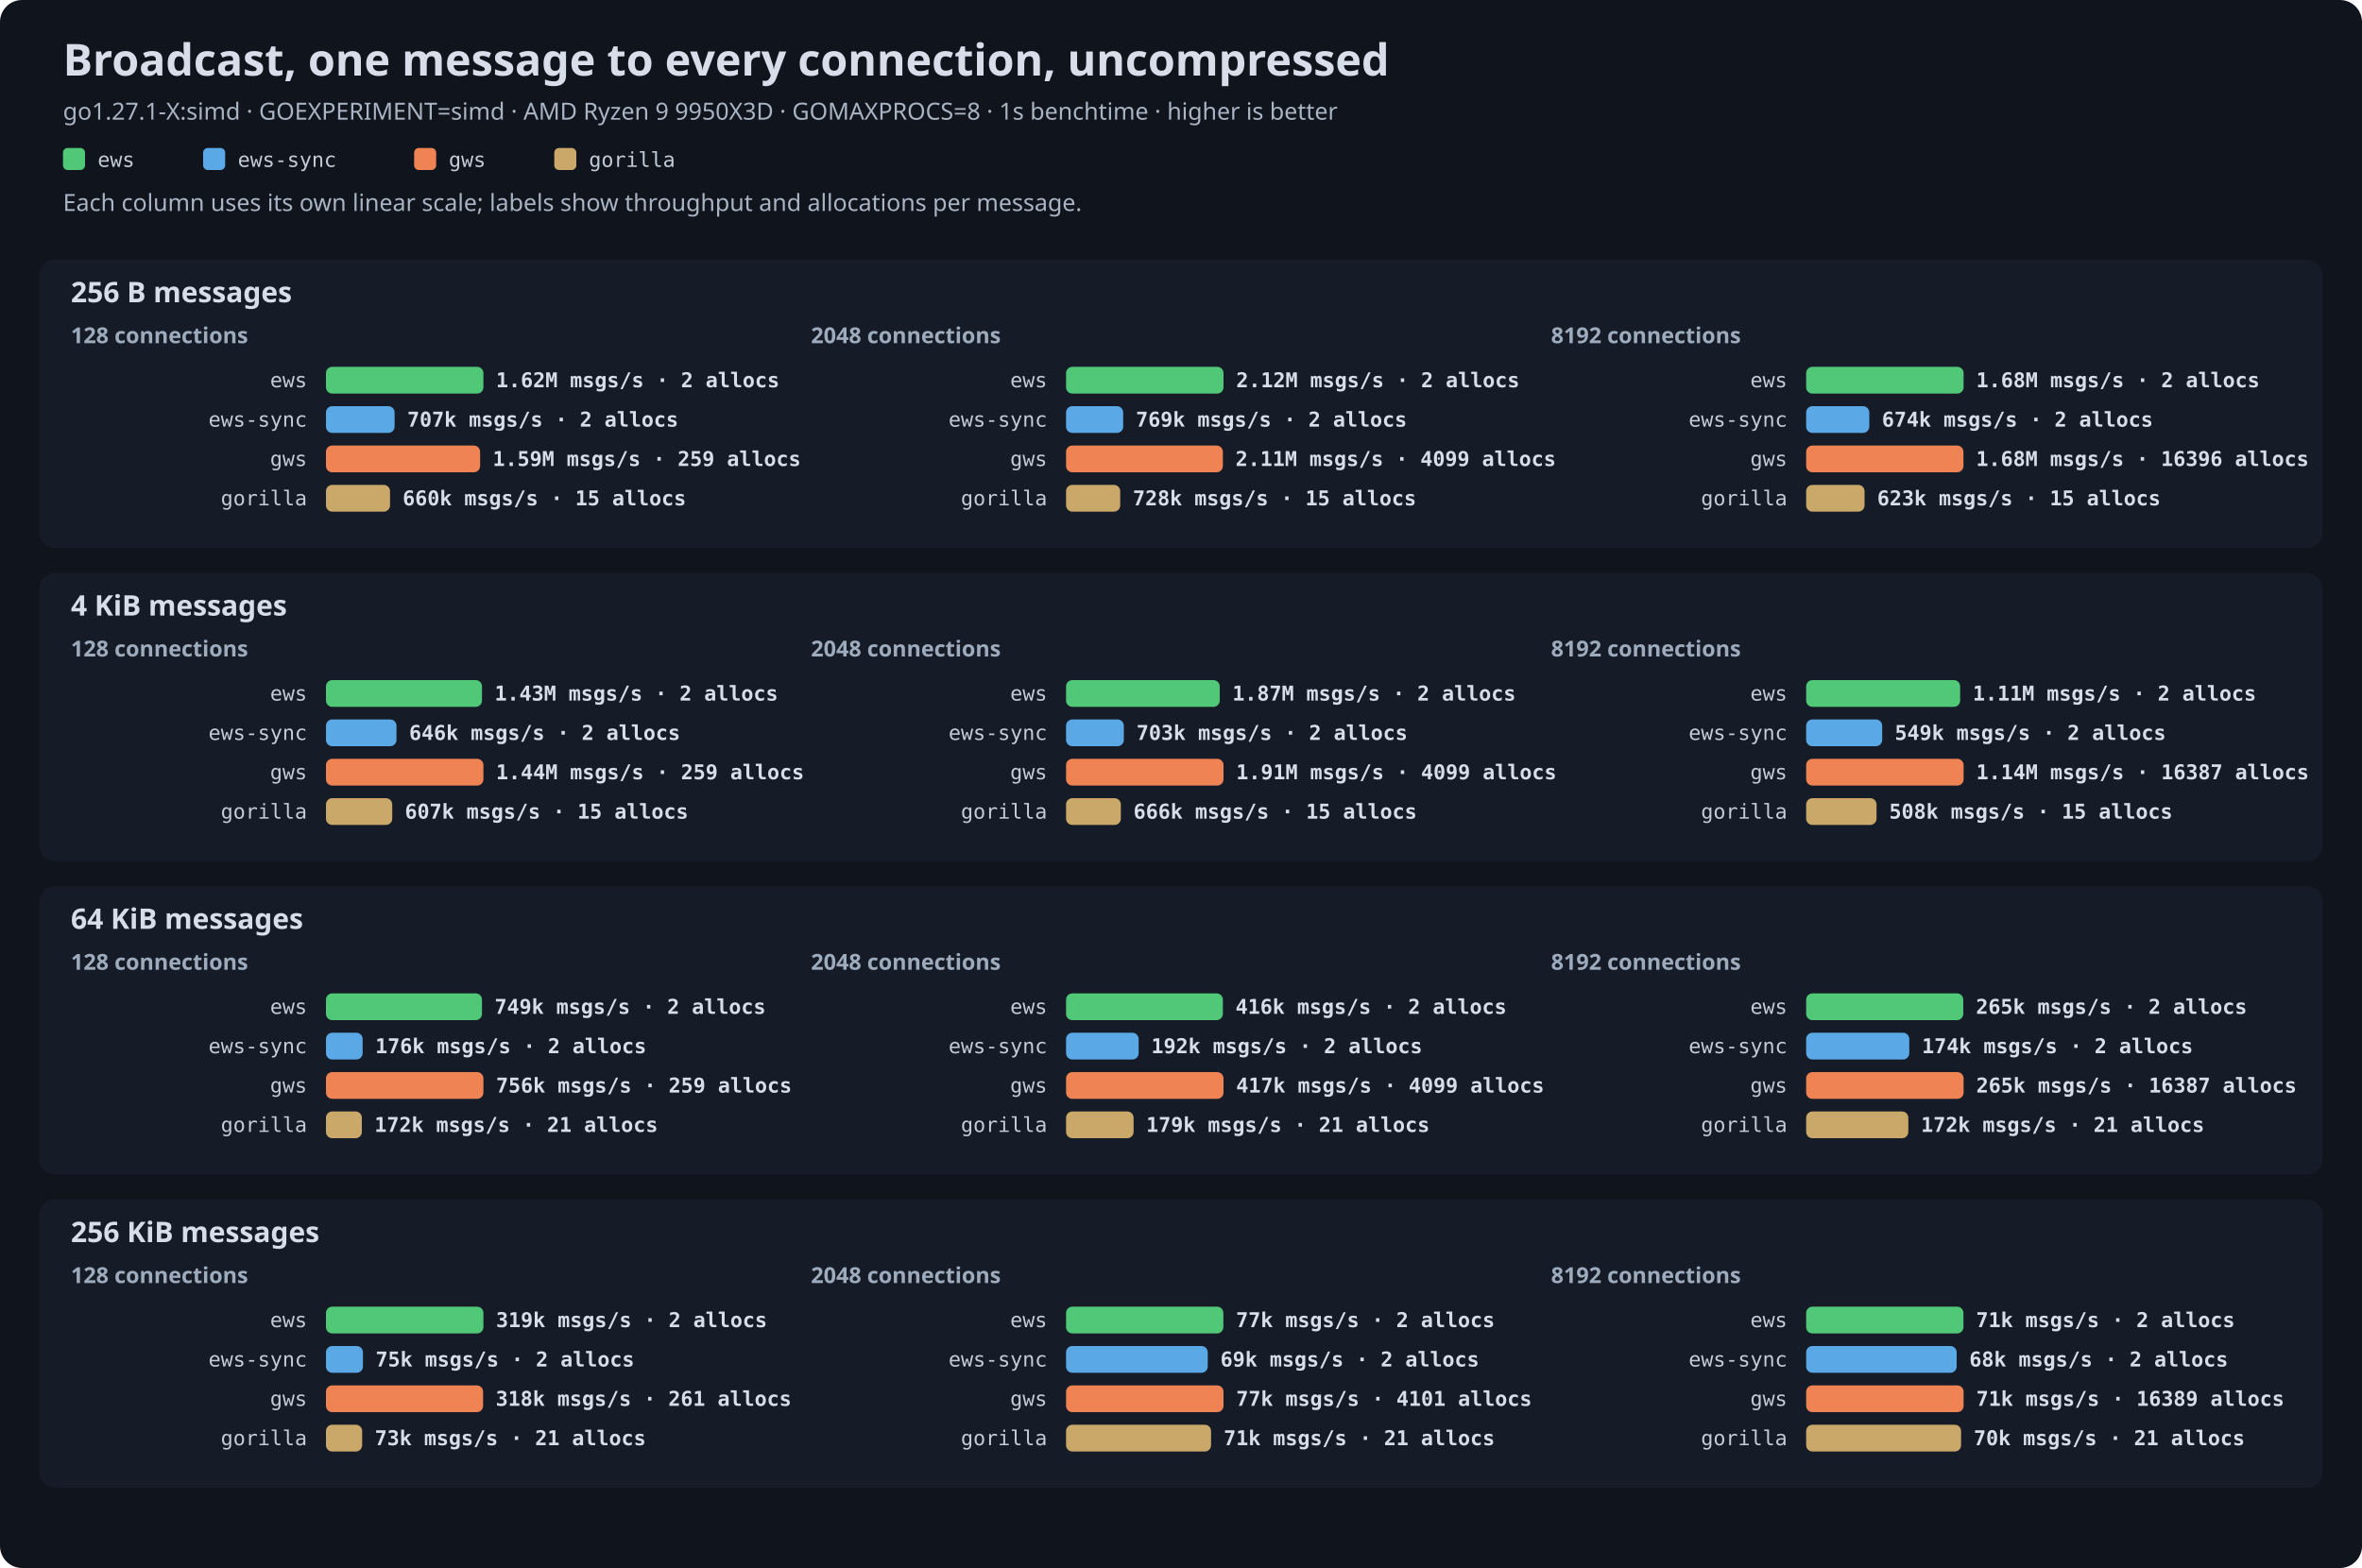
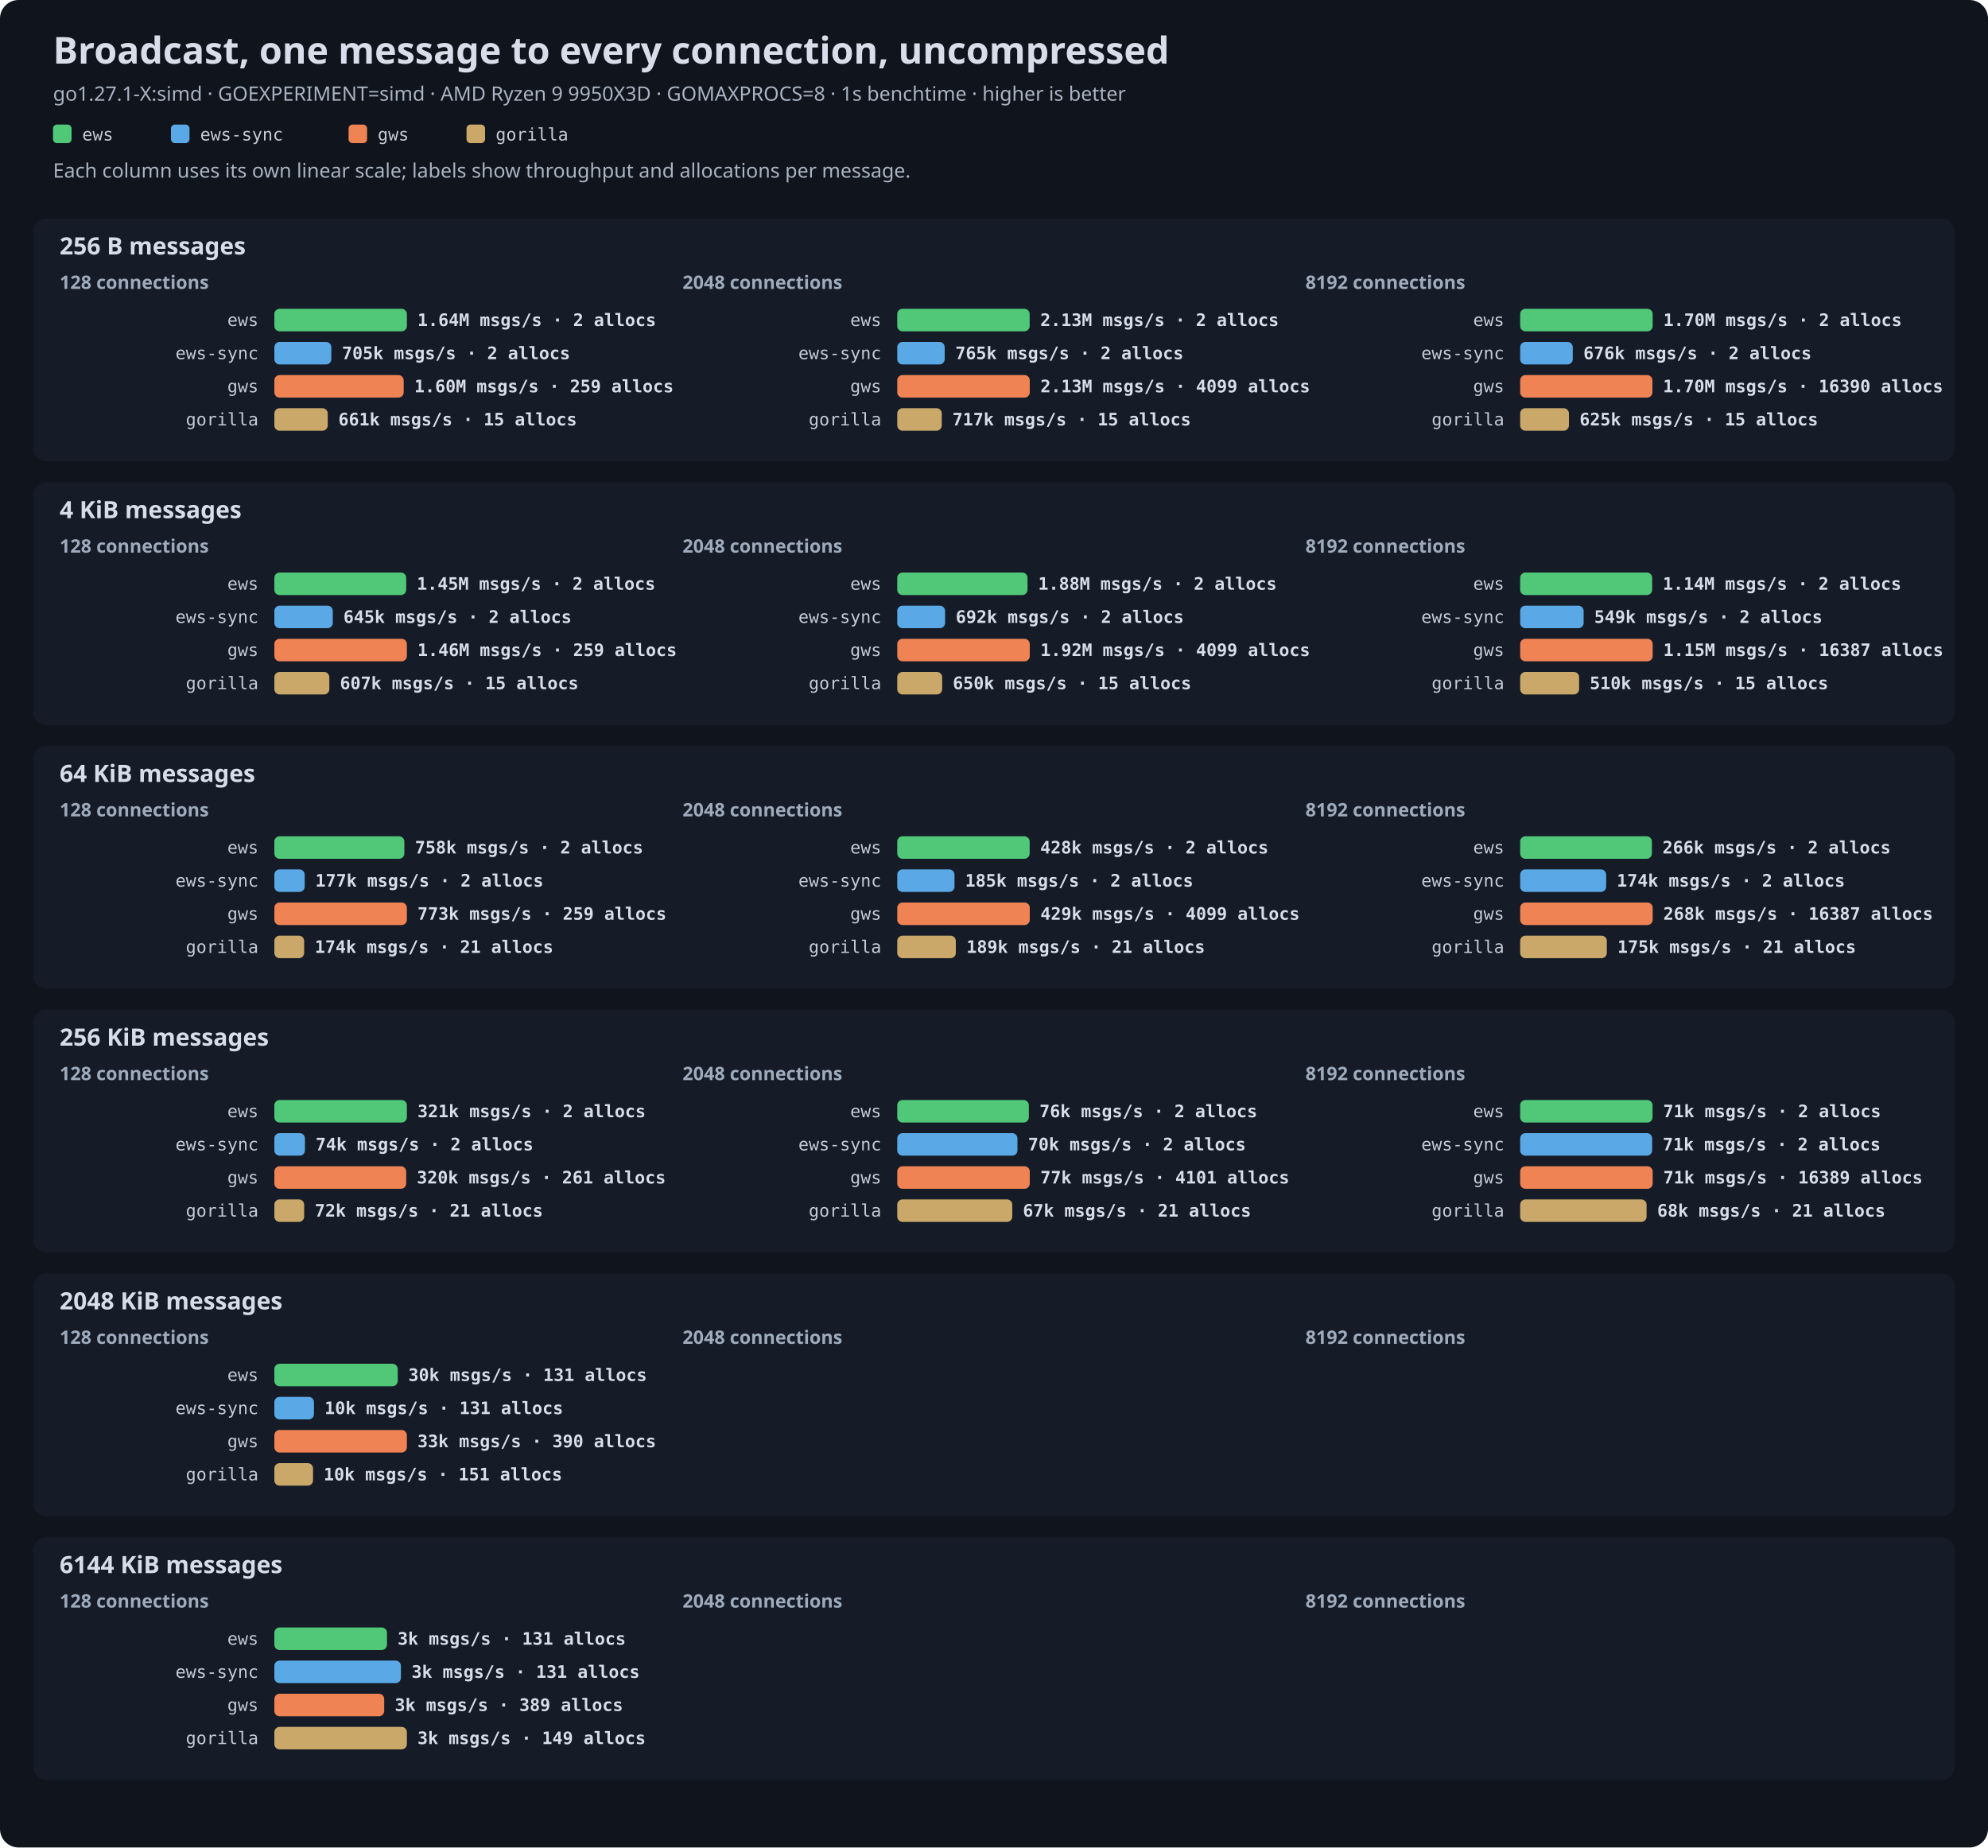
- <svg xmlns="http://www.w3.org/2000/svg" width="1500" height="996" viewBox="0 0 1500 996" role="img" aria-labelledby="title desc">
+ <svg xmlns="http://www.w3.org/2000/svg" width="1500" height="1394" viewBox="0 0 1500 1394" role="img" aria-labelledby="title desc">
  <style>text{font-family:ui-monospace,SFMono-Regular,Menlo,Consolas,monospace;fill:#d8dee9}.title{font-family:ui-sans-serif,system-ui,sans-serif;font-size:28px;font-weight:700}.subtitle{font-family:ui-sans-serif,system-ui,sans-serif;font-size:15px;fill:#aab4c3}.group{font-family:ui-sans-serif,system-ui,sans-serif;font-size:18px;font-weight:650}.contract{font-family:ui-sans-serif,system-ui,sans-serif;font-size:14px;font-weight:650;fill:#9eabbc}.series{font-size:13px;fill:#c4ccd8}.value{font-size:13px;font-weight:650}.panel{fill:#151c27}</style>
-   <rect width="1500" height="996" rx="14" fill="#10151d" />
+   <rect width="1500" height="1394" rx="14" fill="#10151d" />
  <text class="title" x="40" y="48">Broadcast, one message to every connection, uncompressed</text>
  <text class="subtitle" x="40" y="76">go1.27.1-X:simd · GOEXPERIMENT=simd · AMD Ryzen 9 9950X3D · GOMAXPROCS=8 · 1s benchtime · higher is better</text>
  <rect x="40" y="94" width="14" height="14" rx="3" fill="#50c878" />
  <text class="series" x="62" y="106">ews</text>
  <rect x="129" y="94" width="14" height="14" rx="3" fill="#5aa9e6" />
  <text class="series" x="151" y="106">ews-sync</text>
  <rect x="263" y="94" width="14" height="14" rx="3" fill="#ef8354" />
  <text class="series" x="285" y="106">gws</text>
  <rect x="352" y="94" width="14" height="14" rx="3" fill="#c9a86a" />
  <text class="series" x="374" y="106">gorilla</text>
  <text class="subtitle" x="40" y="134">Each column uses its own linear scale; labels show throughput and allocations per message.</text>
  <g transform="translate(0,165)">
    <rect class="panel" x="25" y="0" width="1450" height="183" rx="10" />
    <text class="group" x="45" y="27">256 B messages</text>
    <text class="contract" x="45" y="53">128 connections</text>
    <text class="series" x="195" y="81" text-anchor="end">ews</text>
    <rect x="207" y="68" width="100.0" height="17" rx="4" fill="#50c878" />
-     <text class="value" x="315.0" y="81">1.62M msgs/s · 2 allocs</text>
-     <text class="series" x="195" y="106" text-anchor="end">ews-sync</text>
-     <rect x="207" y="93" width="43.6" height="17" rx="4" fill="#5aa9e6" />
-     <text class="value" x="258.6" y="106">707k msgs/s · 2 allocs</text>
-     <text class="series" x="195" y="131" text-anchor="end">gws</text>
-     <rect x="207" y="118" width="97.9" height="17" rx="4" fill="#ef8354" />
-     <text class="value" x="312.9" y="131">1.59M msgs/s · 259 allocs</text>
-     <text class="series" x="195" y="156" text-anchor="end">gorilla</text>
-     <rect x="207" y="143" width="40.7" height="17" rx="4" fill="#c9a86a" />
-     <text class="value" x="255.7" y="156">660k msgs/s · 15 allocs</text>
-     <text class="contract" x="515" y="53">2048 connections</text>
-     <text class="series" x="665" y="81" text-anchor="end">ews</text>
-     <rect x="677" y="68" width="100.0" height="17" rx="4" fill="#50c878" />
-     <text class="value" x="785.0" y="81">2.12M msgs/s · 2 allocs</text>
-     <text class="series" x="665" y="106" text-anchor="end">ews-sync</text>
-     <rect x="677" y="93" width="36.3" height="17" rx="4" fill="#5aa9e6" />
-     <text class="value" x="721.3" y="106">769k msgs/s · 2 allocs</text>
-     <text class="series" x="665" y="131" text-anchor="end">gws</text>
-     <rect x="677" y="118" width="99.6" height="17" rx="4" fill="#ef8354" />
-     <text class="value" x="784.6" y="131">2.11M msgs/s · 4099 allocs</text>
-     <text class="series" x="665" y="156" text-anchor="end">gorilla</text>
-     <rect x="677" y="143" width="34.4" height="17" rx="4" fill="#c9a86a" />
-     <text class="value" x="719.4" y="156">728k msgs/s · 15 allocs</text>
+     <text class="value" x="315.0" y="81">1.64M msgs/s · 2 allocs</text>
+     <text class="series" x="195" y="106" text-anchor="end">ews-sync</text>
+     <rect x="207" y="93" width="43.0" height="17" rx="4" fill="#5aa9e6" />
+     <text class="value" x="258.0" y="106">705k msgs/s · 2 allocs</text>
+     <text class="series" x="195" y="131" text-anchor="end">gws</text>
+     <rect x="207" y="118" width="97.6" height="17" rx="4" fill="#ef8354" />
+     <text class="value" x="312.6" y="131">1.60M msgs/s · 259 allocs</text>
+     <text class="series" x="195" y="156" text-anchor="end">gorilla</text>
+     <rect x="207" y="143" width="40.3" height="17" rx="4" fill="#c9a86a" />
+     <text class="value" x="255.3" y="156">661k msgs/s · 15 allocs</text>
+     <text class="contract" x="515" y="53">2048 connections</text>
+     <text class="series" x="665" y="81" text-anchor="end">ews</text>
+     <rect x="677" y="68" width="99.9" height="17" rx="4" fill="#50c878" />
+     <text class="value" x="784.9" y="81">2.13M msgs/s · 2 allocs</text>
+     <text class="series" x="665" y="106" text-anchor="end">ews-sync</text>
+     <rect x="677" y="93" width="35.8" height="17" rx="4" fill="#5aa9e6" />
+     <text class="value" x="720.8" y="106">765k msgs/s · 2 allocs</text>
+     <text class="series" x="665" y="131" text-anchor="end">gws</text>
+     <rect x="677" y="118" width="100.0" height="17" rx="4" fill="#ef8354" />
+     <text class="value" x="785.0" y="131">2.13M msgs/s · 4099 allocs</text>
+     <text class="series" x="665" y="156" text-anchor="end">gorilla</text>
+     <rect x="677" y="143" width="33.6" height="17" rx="4" fill="#c9a86a" />
+     <text class="value" x="718.6" y="156">717k msgs/s · 15 allocs</text>
    <text class="contract" x="985" y="53">8192 connections</text>
    <text class="series" x="1135" y="81" text-anchor="end">ews</text>
    <rect x="1147" y="68" width="100.0" height="17" rx="4" fill="#50c878" />
-     <text class="value" x="1255.0" y="81">1.68M msgs/s · 2 allocs</text>
-     <text class="series" x="1135" y="106" text-anchor="end">ews-sync</text>
-     <rect x="1147" y="93" width="40.1" height="17" rx="4" fill="#5aa9e6" />
-     <text class="value" x="1195.1" y="106">674k msgs/s · 2 allocs</text>
-     <text class="series" x="1135" y="131" text-anchor="end">gws</text>
-     <rect x="1147" y="118" width="99.9" height="17" rx="4" fill="#ef8354" />
-     <text class="value" x="1254.9" y="131">1.68M msgs/s · 16396 allocs</text>
-     <text class="series" x="1135" y="156" text-anchor="end">gorilla</text>
-     <rect x="1147" y="143" width="37.1" height="17" rx="4" fill="#c9a86a" />
-     <text class="value" x="1192.1" y="156">623k msgs/s · 15 allocs</text>
+     <text class="value" x="1255.0" y="81">1.70M msgs/s · 2 allocs</text>
+     <text class="series" x="1135" y="106" text-anchor="end">ews-sync</text>
+     <rect x="1147" y="93" width="39.7" height="17" rx="4" fill="#5aa9e6" />
+     <text class="value" x="1194.7" y="106">676k msgs/s · 2 allocs</text>
+     <text class="series" x="1135" y="131" text-anchor="end">gws</text>
+     <rect x="1147" y="118" width="99.8" height="17" rx="4" fill="#ef8354" />
+     <text class="value" x="1254.8" y="131">1.70M msgs/s · 16390 allocs</text>
+     <text class="series" x="1135" y="156" text-anchor="end">gorilla</text>
+     <rect x="1147" y="143" width="36.8" height="17" rx="4" fill="#c9a86a" />
+     <text class="value" x="1191.8" y="156">625k msgs/s · 15 allocs</text>
  </g>
  <g transform="translate(0,364)">
    <rect class="panel" x="25" y="0" width="1450" height="183" rx="10" />
    <text class="group" x="45" y="27">4 KiB messages</text>
    <text class="contract" x="45" y="53">128 connections</text>
    <text class="series" x="195" y="81" text-anchor="end">ews</text>
-     <rect x="207" y="68" width="99.1" height="17" rx="4" fill="#50c878" />
-     <text class="value" x="314.1" y="81">1.43M msgs/s · 2 allocs</text>
-     <text class="series" x="195" y="106" text-anchor="end">ews-sync</text>
-     <rect x="207" y="93" width="44.8" height="17" rx="4" fill="#5aa9e6" />
-     <text class="value" x="259.8" y="106">646k msgs/s · 2 allocs</text>
+     <rect x="207" y="68" width="99.5" height="17" rx="4" fill="#50c878" />
+     <text class="value" x="314.5" y="81">1.45M msgs/s · 2 allocs</text>
+     <text class="series" x="195" y="106" text-anchor="end">ews-sync</text>
+     <rect x="207" y="93" width="44.1" height="17" rx="4" fill="#5aa9e6" />
+     <text class="value" x="259.1" y="106">645k msgs/s · 2 allocs</text>
    <text class="series" x="195" y="131" text-anchor="end">gws</text>
    <rect x="207" y="118" width="100.0" height="17" rx="4" fill="#ef8354" />
-     <text class="value" x="315.0" y="131">1.44M msgs/s · 259 allocs</text>
-     <text class="series" x="195" y="156" text-anchor="end">gorilla</text>
-     <rect x="207" y="143" width="42.1" height="17" rx="4" fill="#c9a86a" />
-     <text class="value" x="257.1" y="156">607k msgs/s · 15 allocs</text>
-     <text class="contract" x="515" y="53">2048 connections</text>
-     <text class="series" x="665" y="81" text-anchor="end">ews</text>
-     <rect x="677" y="68" width="97.6" height="17" rx="4" fill="#50c878" />
-     <text class="value" x="782.6" y="81">1.87M msgs/s · 2 allocs</text>
-     <text class="series" x="665" y="106" text-anchor="end">ews-sync</text>
-     <rect x="677" y="93" width="36.7" height="17" rx="4" fill="#5aa9e6" />
-     <text class="value" x="721.7" y="106">703k msgs/s · 2 allocs</text>
-     <text class="series" x="665" y="131" text-anchor="end">gws</text>
-     <rect x="677" y="118" width="100.0" height="17" rx="4" fill="#ef8354" />
-     <text class="value" x="785.0" y="131">1.91M msgs/s · 4099 allocs</text>
-     <text class="series" x="665" y="156" text-anchor="end">gorilla</text>
-     <rect x="677" y="143" width="34.8" height="17" rx="4" fill="#c9a86a" />
-     <text class="value" x="719.8" y="156">666k msgs/s · 15 allocs</text>
-     <text class="contract" x="985" y="53">8192 connections</text>
-     <text class="series" x="1135" y="81" text-anchor="end">ews</text>
-     <rect x="1147" y="68" width="97.8" height="17" rx="4" fill="#50c878" />
-     <text class="value" x="1252.8" y="81">1.11M msgs/s · 2 allocs</text>
-     <text class="series" x="1135" y="106" text-anchor="end">ews-sync</text>
-     <rect x="1147" y="93" width="48.3" height="17" rx="4" fill="#5aa9e6" />
-     <text class="value" x="1203.3" y="106">549k msgs/s · 2 allocs</text>
+     <text class="value" x="315.0" y="131">1.46M msgs/s · 259 allocs</text>
+     <text class="series" x="195" y="156" text-anchor="end">gorilla</text>
+     <rect x="207" y="143" width="41.5" height="17" rx="4" fill="#c9a86a" />
+     <text class="value" x="256.5" y="156">607k msgs/s · 15 allocs</text>
+     <text class="contract" x="515" y="53">2048 connections</text>
+     <text class="series" x="665" y="81" text-anchor="end">ews</text>
+     <rect x="677" y="68" width="98.3" height="17" rx="4" fill="#50c878" />
+     <text class="value" x="783.3" y="81">1.88M msgs/s · 2 allocs</text>
+     <text class="series" x="665" y="106" text-anchor="end">ews-sync</text>
+     <rect x="677" y="93" width="36.1" height="17" rx="4" fill="#5aa9e6" />
+     <text class="value" x="721.1" y="106">692k msgs/s · 2 allocs</text>
+     <text class="series" x="665" y="131" text-anchor="end">gws</text>
+     <rect x="677" y="118" width="100.0" height="17" rx="4" fill="#ef8354" />
+     <text class="value" x="785.0" y="131">1.92M msgs/s · 4099 allocs</text>
+     <text class="series" x="665" y="156" text-anchor="end">gorilla</text>
+     <rect x="677" y="143" width="33.9" height="17" rx="4" fill="#c9a86a" />
+     <text class="value" x="718.9" y="156">650k msgs/s · 15 allocs</text>
+     <text class="contract" x="985" y="53">8192 connections</text>
+     <text class="series" x="1135" y="81" text-anchor="end">ews</text>
+     <rect x="1147" y="68" width="99.6" height="17" rx="4" fill="#50c878" />
+     <text class="value" x="1254.6" y="81">1.14M msgs/s · 2 allocs</text>
+     <text class="series" x="1135" y="106" text-anchor="end">ews-sync</text>
+     <rect x="1147" y="93" width="47.9" height="17" rx="4" fill="#5aa9e6" />
+     <text class="value" x="1202.9" y="106">549k msgs/s · 2 allocs</text>
    <text class="series" x="1135" y="131" text-anchor="end">gws</text>
    <rect x="1147" y="118" width="100.0" height="17" rx="4" fill="#ef8354" />
-     <text class="value" x="1255.0" y="131">1.14M msgs/s · 16387 allocs</text>
-     <text class="series" x="1135" y="156" text-anchor="end">gorilla</text>
-     <rect x="1147" y="143" width="44.7" height="17" rx="4" fill="#c9a86a" />
-     <text class="value" x="1199.7" y="156">508k msgs/s · 15 allocs</text>
+     <text class="value" x="1255.0" y="131">1.15M msgs/s · 16387 allocs</text>
+     <text class="series" x="1135" y="156" text-anchor="end">gorilla</text>
+     <rect x="1147" y="143" width="44.5" height="17" rx="4" fill="#c9a86a" />
+     <text class="value" x="1199.5" y="156">510k msgs/s · 15 allocs</text>
  </g>
  <g transform="translate(0,563)">
    <rect class="panel" x="25" y="0" width="1450" height="183" rx="10" />
    <text class="group" x="45" y="27">64 KiB messages</text>
    <text class="contract" x="45" y="53">128 connections</text>
    <text class="series" x="195" y="81" text-anchor="end">ews</text>
-     <rect x="207" y="68" width="99.1" height="17" rx="4" fill="#50c878" />
-     <text class="value" x="314.1" y="81">749k msgs/s · 2 allocs</text>
-     <text class="series" x="195" y="106" text-anchor="end">ews-sync</text>
-     <rect x="207" y="93" width="23.3" height="17" rx="4" fill="#5aa9e6" />
-     <text class="value" x="238.3" y="106">176k msgs/s · 2 allocs</text>
+     <rect x="207" y="68" width="98.1" height="17" rx="4" fill="#50c878" />
+     <text class="value" x="313.1" y="81">758k msgs/s · 2 allocs</text>
+     <text class="series" x="195" y="106" text-anchor="end">ews-sync</text>
+     <rect x="207" y="93" width="22.9" height="17" rx="4" fill="#5aa9e6" />
+     <text class="value" x="237.9" y="106">177k msgs/s · 2 allocs</text>
    <text class="series" x="195" y="131" text-anchor="end">gws</text>
    <rect x="207" y="118" width="100.0" height="17" rx="4" fill="#ef8354" />
-     <text class="value" x="315.0" y="131">756k msgs/s · 259 allocs</text>
-     <text class="series" x="195" y="156" text-anchor="end">gorilla</text>
-     <rect x="207" y="143" width="22.8" height="17" rx="4" fill="#c9a86a" />
-     <text class="value" x="237.8" y="156">172k msgs/s · 21 allocs</text>
-     <text class="contract" x="515" y="53">2048 connections</text>
-     <text class="series" x="665" y="81" text-anchor="end">ews</text>
-     <rect x="677" y="68" width="99.6" height="17" rx="4" fill="#50c878" />
-     <text class="value" x="784.6" y="81">416k msgs/s · 2 allocs</text>
-     <text class="series" x="665" y="106" text-anchor="end">ews-sync</text>
-     <rect x="677" y="93" width="46.1" height="17" rx="4" fill="#5aa9e6" />
-     <text class="value" x="731.1" y="106">192k msgs/s · 2 allocs</text>
-     <text class="series" x="665" y="131" text-anchor="end">gws</text>
-     <rect x="677" y="118" width="100.0" height="17" rx="4" fill="#ef8354" />
-     <text class="value" x="785.0" y="131">417k msgs/s · 4099 allocs</text>
-     <text class="series" x="665" y="156" text-anchor="end">gorilla</text>
-     <rect x="677" y="143" width="42.9" height="17" rx="4" fill="#c9a86a" />
-     <text class="value" x="727.9" y="156">179k msgs/s · 21 allocs</text>
-     <text class="contract" x="985" y="53">8192 connections</text>
-     <text class="series" x="1135" y="81" text-anchor="end">ews</text>
-     <rect x="1147" y="68" width="99.8" height="17" rx="4" fill="#50c878" />
-     <text class="value" x="1254.8" y="81">265k msgs/s · 2 allocs</text>
-     <text class="series" x="1135" y="106" text-anchor="end">ews-sync</text>
-     <rect x="1147" y="93" width="65.5" height="17" rx="4" fill="#5aa9e6" />
-     <text class="value" x="1220.5" y="106">174k msgs/s · 2 allocs</text>
+     <text class="value" x="315.0" y="131">773k msgs/s · 259 allocs</text>
+     <text class="series" x="195" y="156" text-anchor="end">gorilla</text>
+     <rect x="207" y="143" width="22.5" height="17" rx="4" fill="#c9a86a" />
+     <text class="value" x="237.5" y="156">174k msgs/s · 21 allocs</text>
+     <text class="contract" x="515" y="53">2048 connections</text>
+     <text class="series" x="665" y="81" text-anchor="end">ews</text>
+     <rect x="677" y="68" width="99.9" height="17" rx="4" fill="#50c878" />
+     <text class="value" x="784.9" y="81">428k msgs/s · 2 allocs</text>
+     <text class="series" x="665" y="106" text-anchor="end">ews-sync</text>
+     <rect x="677" y="93" width="43.2" height="17" rx="4" fill="#5aa9e6" />
+     <text class="value" x="728.2" y="106">185k msgs/s · 2 allocs</text>
+     <text class="series" x="665" y="131" text-anchor="end">gws</text>
+     <rect x="677" y="118" width="100.0" height="17" rx="4" fill="#ef8354" />
+     <text class="value" x="785.0" y="131">429k msgs/s · 4099 allocs</text>
+     <text class="series" x="665" y="156" text-anchor="end">gorilla</text>
+     <rect x="677" y="143" width="44.2" height="17" rx="4" fill="#c9a86a" />
+     <text class="value" x="729.2" y="156">189k msgs/s · 21 allocs</text>
+     <text class="contract" x="985" y="53">8192 connections</text>
+     <text class="series" x="1135" y="81" text-anchor="end">ews</text>
+     <rect x="1147" y="68" width="99.4" height="17" rx="4" fill="#50c878" />
+     <text class="value" x="1254.4" y="81">266k msgs/s · 2 allocs</text>
+     <text class="series" x="1135" y="106" text-anchor="end">ews-sync</text>
+     <rect x="1147" y="93" width="64.9" height="17" rx="4" fill="#5aa9e6" />
+     <text class="value" x="1219.9" y="106">174k msgs/s · 2 allocs</text>
    <text class="series" x="1135" y="131" text-anchor="end">gws</text>
    <rect x="1147" y="118" width="100.0" height="17" rx="4" fill="#ef8354" />
-     <text class="value" x="1255.0" y="131">265k msgs/s · 16387 allocs</text>
-     <text class="series" x="1135" y="156" text-anchor="end">gorilla</text>
-     <rect x="1147" y="143" width="64.9" height="17" rx="4" fill="#c9a86a" />
-     <text class="value" x="1219.9" y="156">172k msgs/s · 21 allocs</text>
+     <text class="value" x="1255.0" y="131">268k msgs/s · 16387 allocs</text>
+     <text class="series" x="1135" y="156" text-anchor="end">gorilla</text>
+     <rect x="1147" y="143" width="65.4" height="17" rx="4" fill="#c9a86a" />
+     <text class="value" x="1220.4" y="156">175k msgs/s · 21 allocs</text>
  </g>
  <g transform="translate(0,762)">
    <rect class="panel" x="25" y="0" width="1450" height="183" rx="10" />
    <text class="group" x="45" y="27">256 KiB messages</text>
    <text class="contract" x="45" y="53">128 connections</text>
    <text class="series" x="195" y="81" text-anchor="end">ews</text>
    <rect x="207" y="68" width="100.0" height="17" rx="4" fill="#50c878" />
-     <text class="value" x="315.0" y="81">319k msgs/s · 2 allocs</text>
-     <text class="series" x="195" y="106" text-anchor="end">ews-sync</text>
-     <rect x="207" y="93" width="23.5" height="17" rx="4" fill="#5aa9e6" />
-     <text class="value" x="238.5" y="106">75k msgs/s · 2 allocs</text>
-     <text class="series" x="195" y="131" text-anchor="end">gws</text>
-     <rect x="207" y="118" width="99.8" height="17" rx="4" fill="#ef8354" />
-     <text class="value" x="314.8" y="131">318k msgs/s · 261 allocs</text>
-     <text class="series" x="195" y="156" text-anchor="end">gorilla</text>
-     <rect x="207" y="143" width="23.0" height="17" rx="4" fill="#c9a86a" />
-     <text class="value" x="238.0" y="156">73k msgs/s · 21 allocs</text>
-     <text class="contract" x="515" y="53">2048 connections</text>
-     <text class="series" x="665" y="81" text-anchor="end">ews</text>
-     <rect x="677" y="68" width="99.9" height="17" rx="4" fill="#50c878" />
-     <text class="value" x="784.9" y="81">77k msgs/s · 2 allocs</text>
-     <text class="series" x="665" y="106" text-anchor="end">ews-sync</text>
-     <rect x="677" y="93" width="90.0" height="17" rx="4" fill="#5aa9e6" />
-     <text class="value" x="775.0" y="106">69k msgs/s · 2 allocs</text>
+     <text class="value" x="315.0" y="81">321k msgs/s · 2 allocs</text>
+     <text class="series" x="195" y="106" text-anchor="end">ews-sync</text>
+     <rect x="207" y="93" width="23.1" height="17" rx="4" fill="#5aa9e6" />
+     <text class="value" x="238.1" y="106">74k msgs/s · 2 allocs</text>
+     <text class="series" x="195" y="131" text-anchor="end">gws</text>
+     <rect x="207" y="118" width="99.5" height="17" rx="4" fill="#ef8354" />
+     <text class="value" x="314.5" y="131">320k msgs/s · 261 allocs</text>
+     <text class="series" x="195" y="156" text-anchor="end">gorilla</text>
+     <rect x="207" y="143" width="22.5" height="17" rx="4" fill="#c9a86a" />
+     <text class="value" x="237.5" y="156">72k msgs/s · 21 allocs</text>
+     <text class="contract" x="515" y="53">2048 connections</text>
+     <text class="series" x="665" y="81" text-anchor="end">ews</text>
+     <rect x="677" y="68" width="99.3" height="17" rx="4" fill="#50c878" />
+     <text class="value" x="784.3" y="81">76k msgs/s · 2 allocs</text>
+     <text class="series" x="665" y="106" text-anchor="end">ews-sync</text>
+     <rect x="677" y="93" width="90.7" height="17" rx="4" fill="#5aa9e6" />
+     <text class="value" x="775.7" y="106">70k msgs/s · 2 allocs</text>
    <text class="series" x="665" y="131" text-anchor="end">gws</text>
    <rect x="677" y="118" width="100.0" height="17" rx="4" fill="#ef8354" />
    <text class="value" x="785.0" y="131">77k msgs/s · 4101 allocs</text>
    <text class="series" x="665" y="156" text-anchor="end">gorilla</text>
-     <rect x="677" y="143" width="92.1" height="17" rx="4" fill="#c9a86a" />
-     <text class="value" x="777.1" y="156">71k msgs/s · 21 allocs</text>
+     <rect x="677" y="143" width="86.8" height="17" rx="4" fill="#c9a86a" />
+     <text class="value" x="771.8" y="156">67k msgs/s · 21 allocs</text>
    <text class="contract" x="985" y="53">8192 connections</text>
    <text class="series" x="1135" y="81" text-anchor="end">ews</text>
    <rect x="1147" y="68" width="99.9" height="17" rx="4" fill="#50c878" />
    <text class="value" x="1254.9" y="81">71k msgs/s · 2 allocs</text>
    <text class="series" x="1135" y="106" text-anchor="end">ews-sync</text>
-     <rect x="1147" y="93" width="95.6" height="17" rx="4" fill="#5aa9e6" />
-     <text class="value" x="1250.6" y="106">68k msgs/s · 2 allocs</text>
+     <rect x="1147" y="93" width="99.6" height="17" rx="4" fill="#5aa9e6" />
+     <text class="value" x="1254.6" y="106">71k msgs/s · 2 allocs</text>
    <text class="series" x="1135" y="131" text-anchor="end">gws</text>
    <rect x="1147" y="118" width="100.0" height="17" rx="4" fill="#ef8354" />
    <text class="value" x="1255.0" y="131">71k msgs/s · 16389 allocs</text>
    <text class="series" x="1135" y="156" text-anchor="end">gorilla</text>
-     <rect x="1147" y="143" width="98.4" height="17" rx="4" fill="#c9a86a" />
-     <text class="value" x="1253.4" y="156">70k msgs/s · 21 allocs</text>
+     <rect x="1147" y="143" width="95.4" height="17" rx="4" fill="#c9a86a" />
+     <text class="value" x="1250.4" y="156">68k msgs/s · 21 allocs</text>
+   </g>
+   <g transform="translate(0,961)">
+     <rect class="panel" x="25" y="0" width="1450" height="183" rx="10" />
+     <text class="group" x="45" y="27">2048 KiB messages</text>
+     <text class="contract" x="45" y="53">128 connections</text>
+     <text class="series" x="195" y="81" text-anchor="end">ews</text>
+     <rect x="207" y="68" width="93.1" height="17" rx="4" fill="#50c878" />
+     <text class="value" x="308.1" y="81">30k msgs/s · 131 allocs</text>
+     <text class="series" x="195" y="106" text-anchor="end">ews-sync</text>
+     <rect x="207" y="93" width="29.9" height="17" rx="4" fill="#5aa9e6" />
+     <text class="value" x="244.9" y="106">10k msgs/s · 131 allocs</text>
+     <text class="series" x="195" y="131" text-anchor="end">gws</text>
+     <rect x="207" y="118" width="100.0" height="17" rx="4" fill="#ef8354" />
+     <text class="value" x="315.0" y="131">33k msgs/s · 390 allocs</text>
+     <text class="series" x="195" y="156" text-anchor="end">gorilla</text>
+     <rect x="207" y="143" width="29.2" height="17" rx="4" fill="#c9a86a" />
+     <text class="value" x="244.2" y="156">10k msgs/s · 151 allocs</text>
+     <text class="contract" x="515" y="53">2048 connections</text>
+     <text class="contract" x="985" y="53">8192 connections</text>
+   </g>
+   <g transform="translate(0,1160)">
+     <rect class="panel" x="25" y="0" width="1450" height="183" rx="10" />
+     <text class="group" x="45" y="27">6144 KiB messages</text>
+     <text class="contract" x="45" y="53">128 connections</text>
+     <text class="series" x="195" y="81" text-anchor="end">ews</text>
+     <rect x="207" y="68" width="85.0" height="17" rx="4" fill="#50c878" />
+     <text class="value" x="300.0" y="81">3k msgs/s · 131 allocs</text>
+     <text class="series" x="195" y="106" text-anchor="end">ews-sync</text>
+     <rect x="207" y="93" width="95.5" height="17" rx="4" fill="#5aa9e6" />
+     <text class="value" x="310.5" y="106">3k msgs/s · 131 allocs</text>
+     <text class="series" x="195" y="131" text-anchor="end">gws</text>
+     <rect x="207" y="118" width="82.9" height="17" rx="4" fill="#ef8354" />
+     <text class="value" x="297.9" y="131">3k msgs/s · 389 allocs</text>
+     <text class="series" x="195" y="156" text-anchor="end">gorilla</text>
+     <rect x="207" y="143" width="100.0" height="17" rx="4" fill="#c9a86a" />
+     <text class="value" x="315.0" y="156">3k msgs/s · 149 allocs</text>
+     <text class="contract" x="515" y="53">2048 connections</text>
+     <text class="contract" x="985" y="53">8192 connections</text>
  </g>
</svg>
